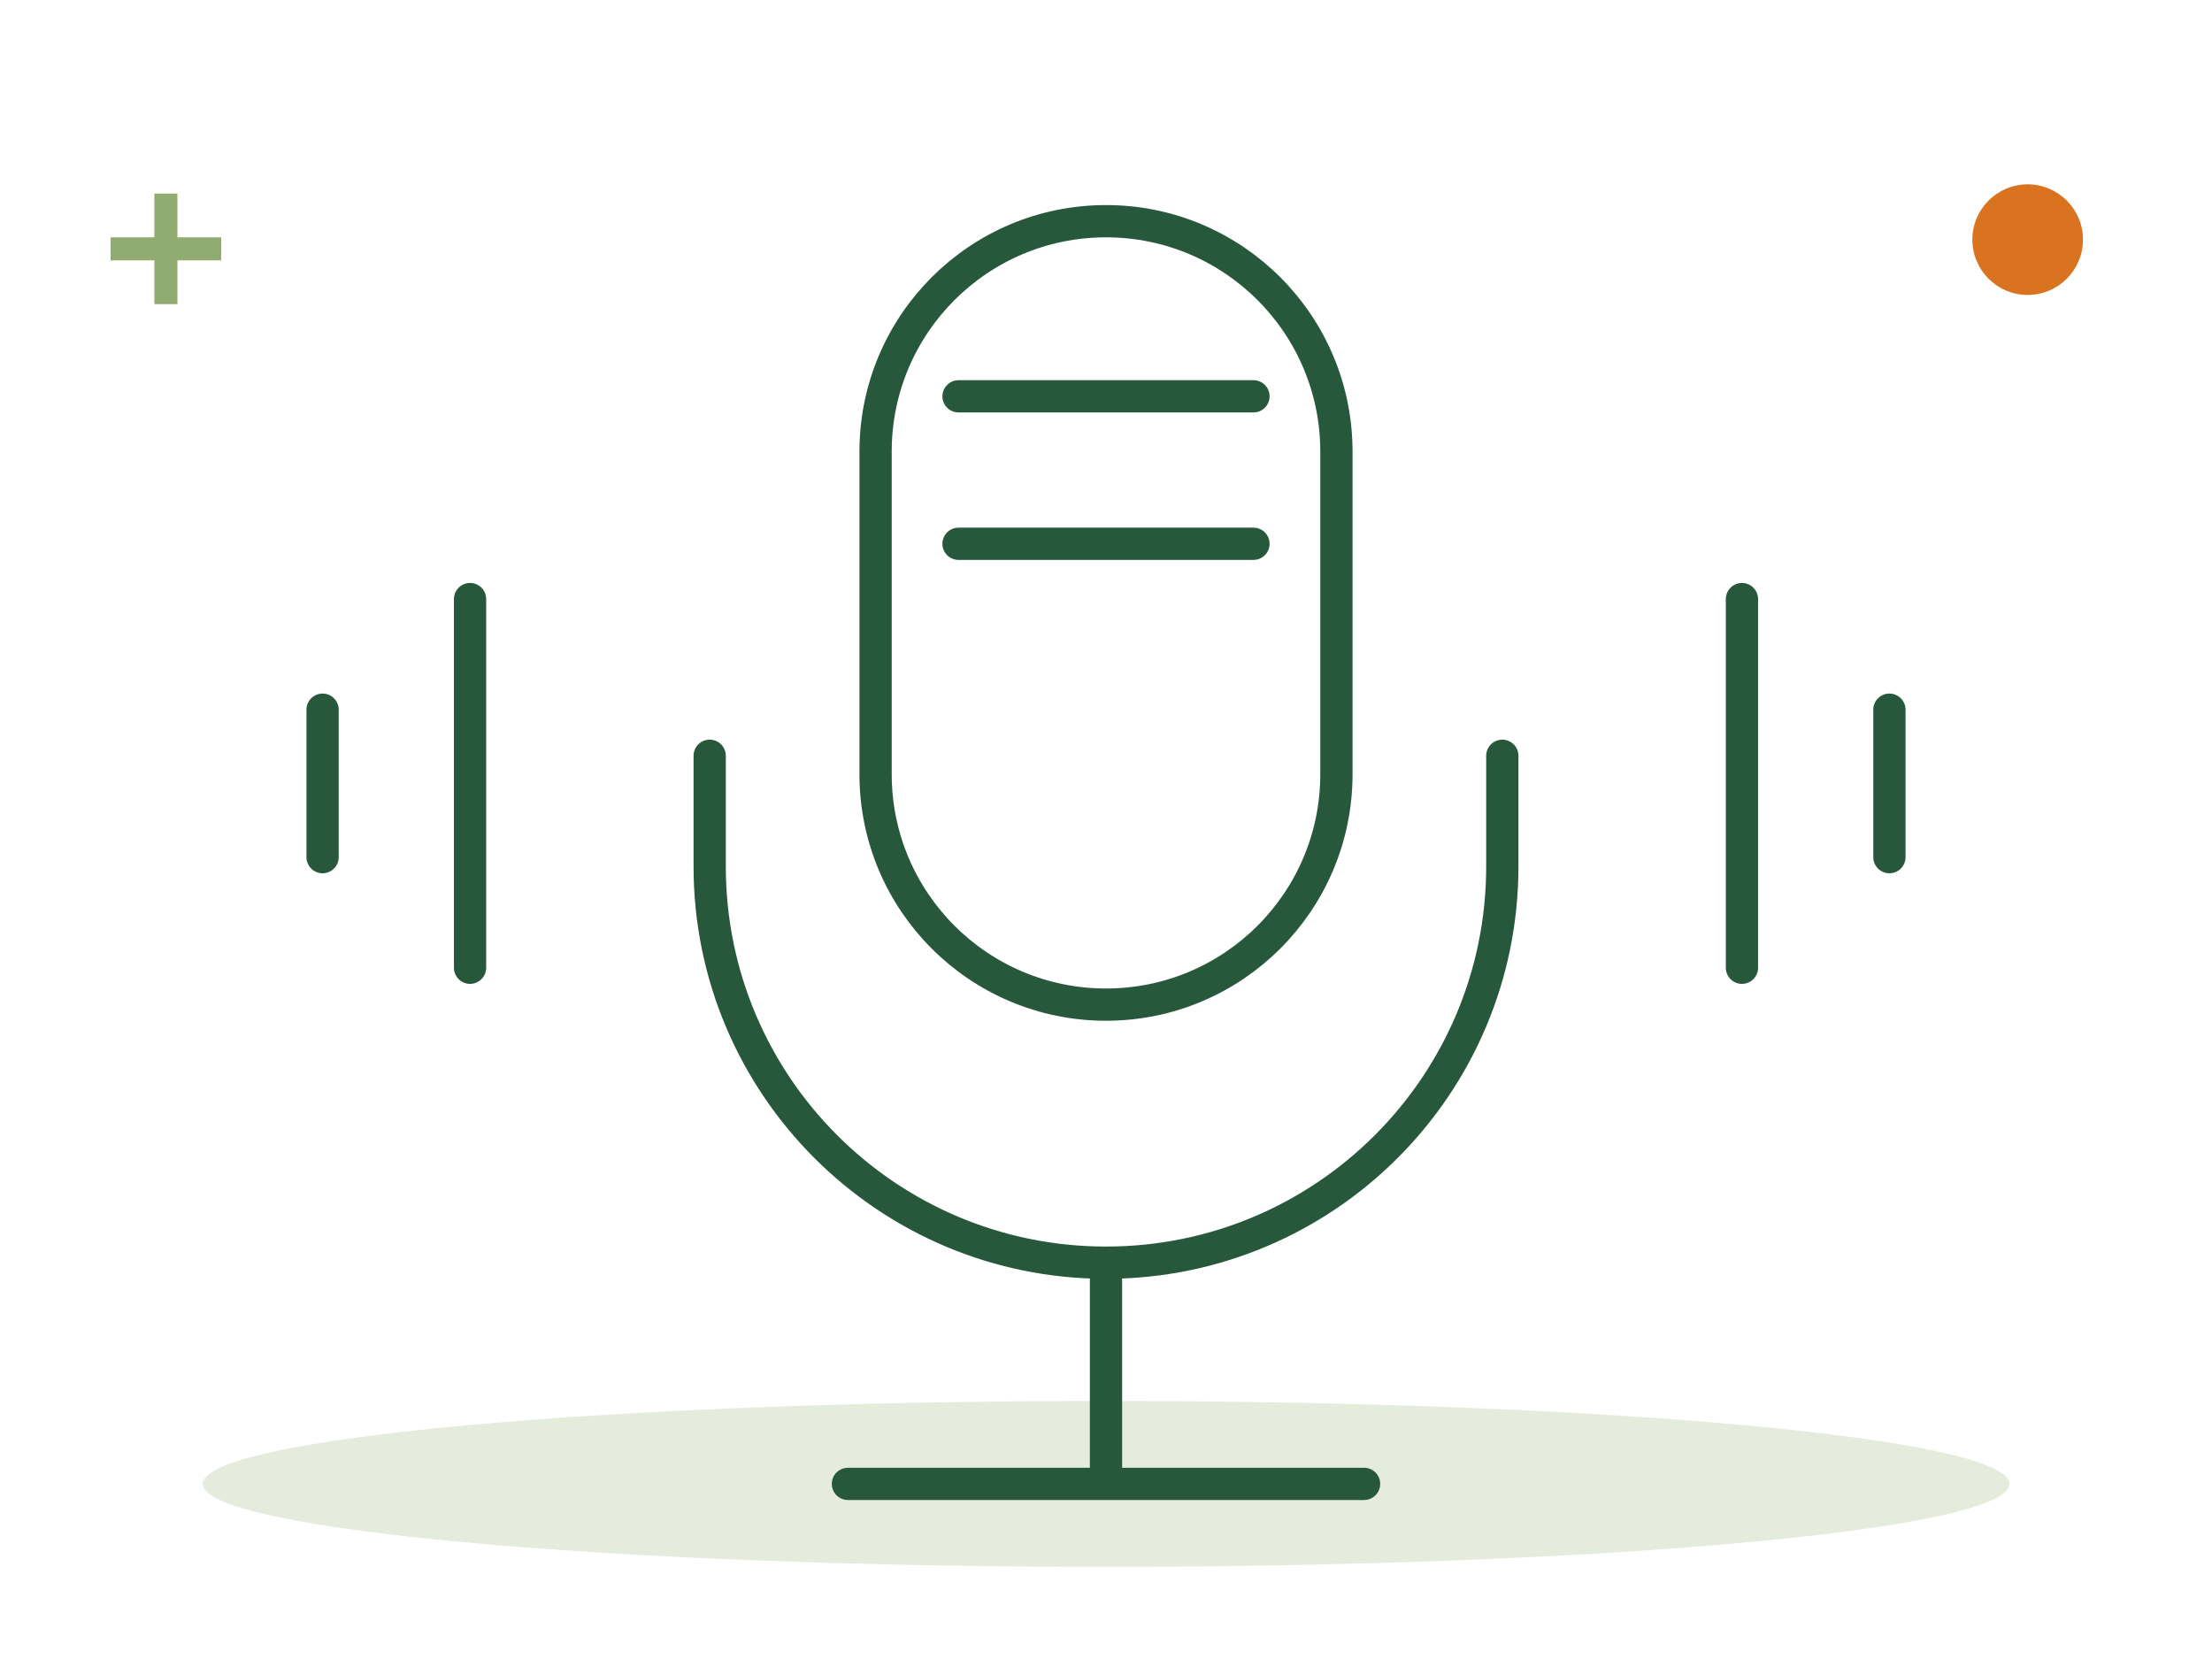
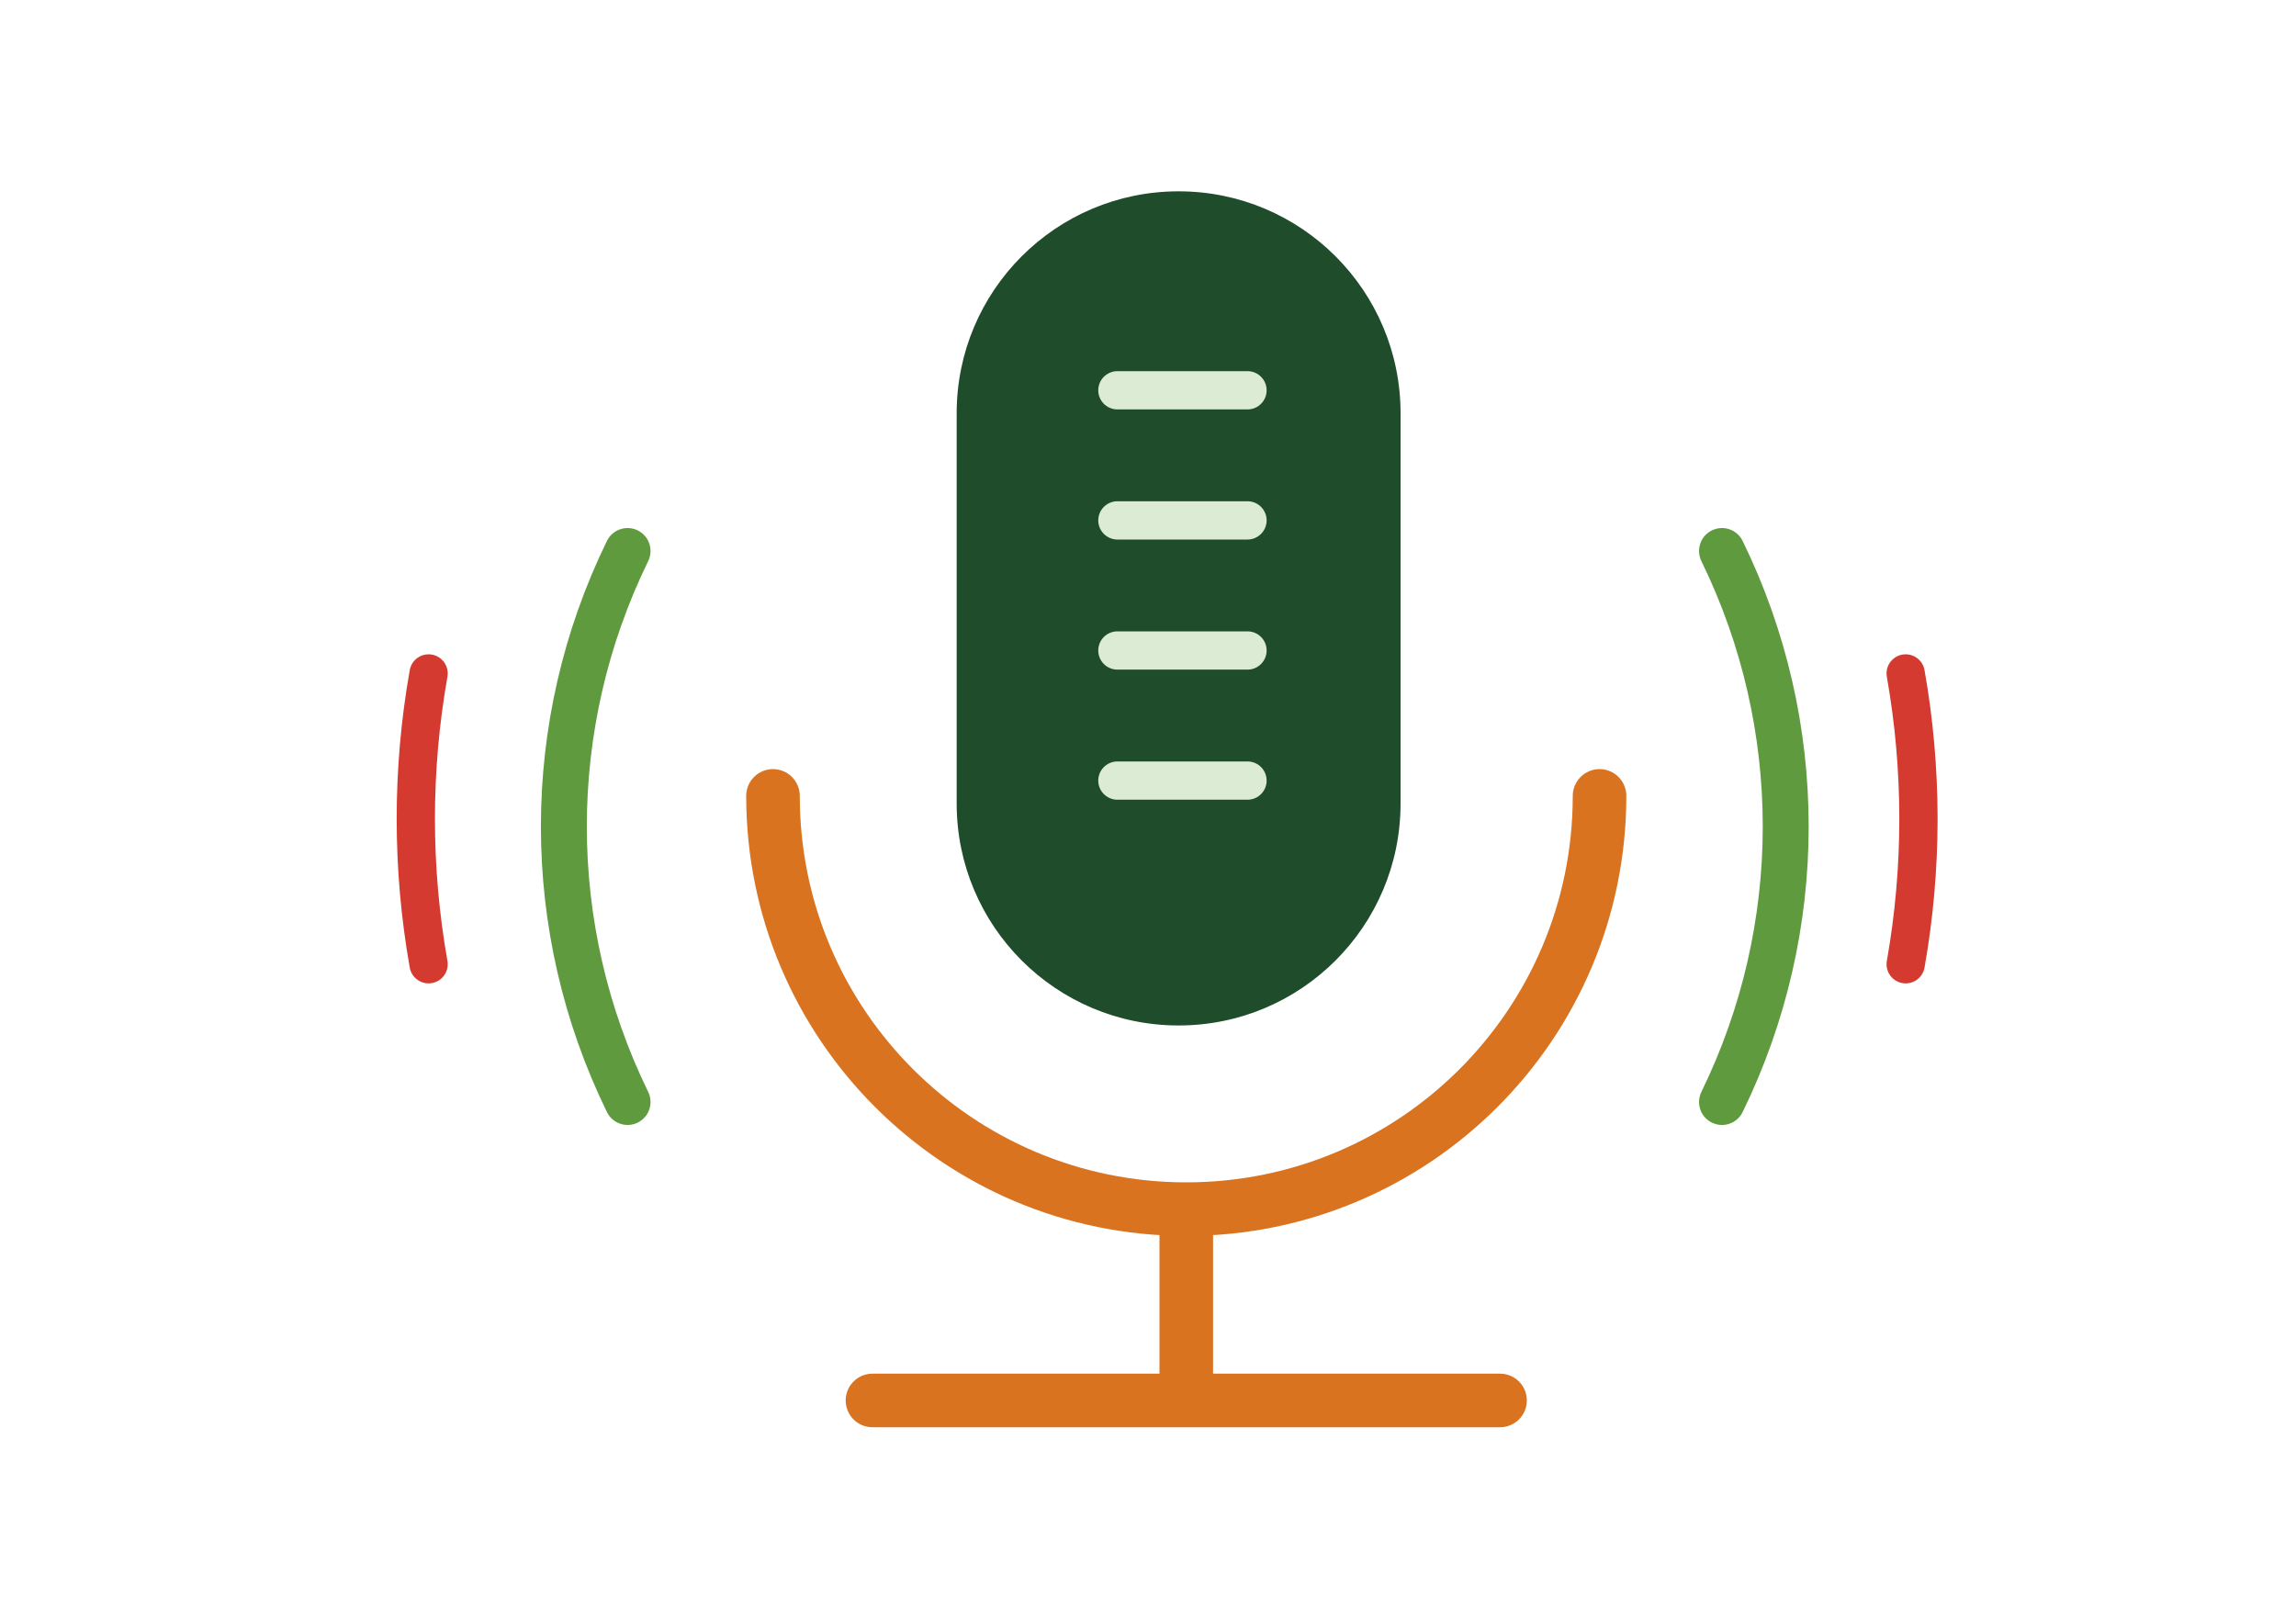
- <svg xmlns="http://www.w3.org/2000/svg" viewBox="0 0 240 180" fill="none">
-   <ellipse cx="120" cy="161" rx="98" ry="9" fill="#e5ecdc" />
-   <g stroke="#28583b" stroke-width="3.5" stroke-linecap="round" stroke-linejoin="round">
-     <rect x="95" y="24" width="50" height="85" rx="25" />
-     <path d="M77 82v12a43 43 0 0086 0V82M120 137v24m-28 0h56M104 43h32m-32 16h32M51 65v40m-16-28v16m154-28v40m16-28v16" />
-   </g>
-   <circle cx="220" cy="26" r="6" fill="#d9731f" />
-   <path d="M18 21v12m-6-6h12" stroke="#91ac70" stroke-width="2.5" />
+ <svg xmlns="http://www.w3.org/2000/svg" viewBox="0 0 300 210" fill="none" role="img" aria-label="Microfone para divulgação científica em áudio">
+   <rect x="125" y="25" width="58" height="109" rx="29" fill="#1F4D2B" />
+   <path d="M146 51h17m-17 17h17m-17 17h17m-17 17h17" stroke="#DCEBD3" stroke-width="5" stroke-linecap="round" />
+   <path d="M101 104a54 54 0 0 0 108 0M155 158v24m-41 1h82" stroke="#D9731F" stroke-width="7" stroke-linecap="round" />
+   <path d="M82 72a82 82 0 0 0 0 72M225 72a82 82 0 0 1 0 72" stroke="#5F9A3E" stroke-width="6" stroke-linecap="round" />
+   <path d="M56 88a109 109 0 0 0 0 38M249 88a109 109 0 0 1 0 38" stroke="#D43A2F" stroke-width="5" stroke-linecap="round" />
</svg>
